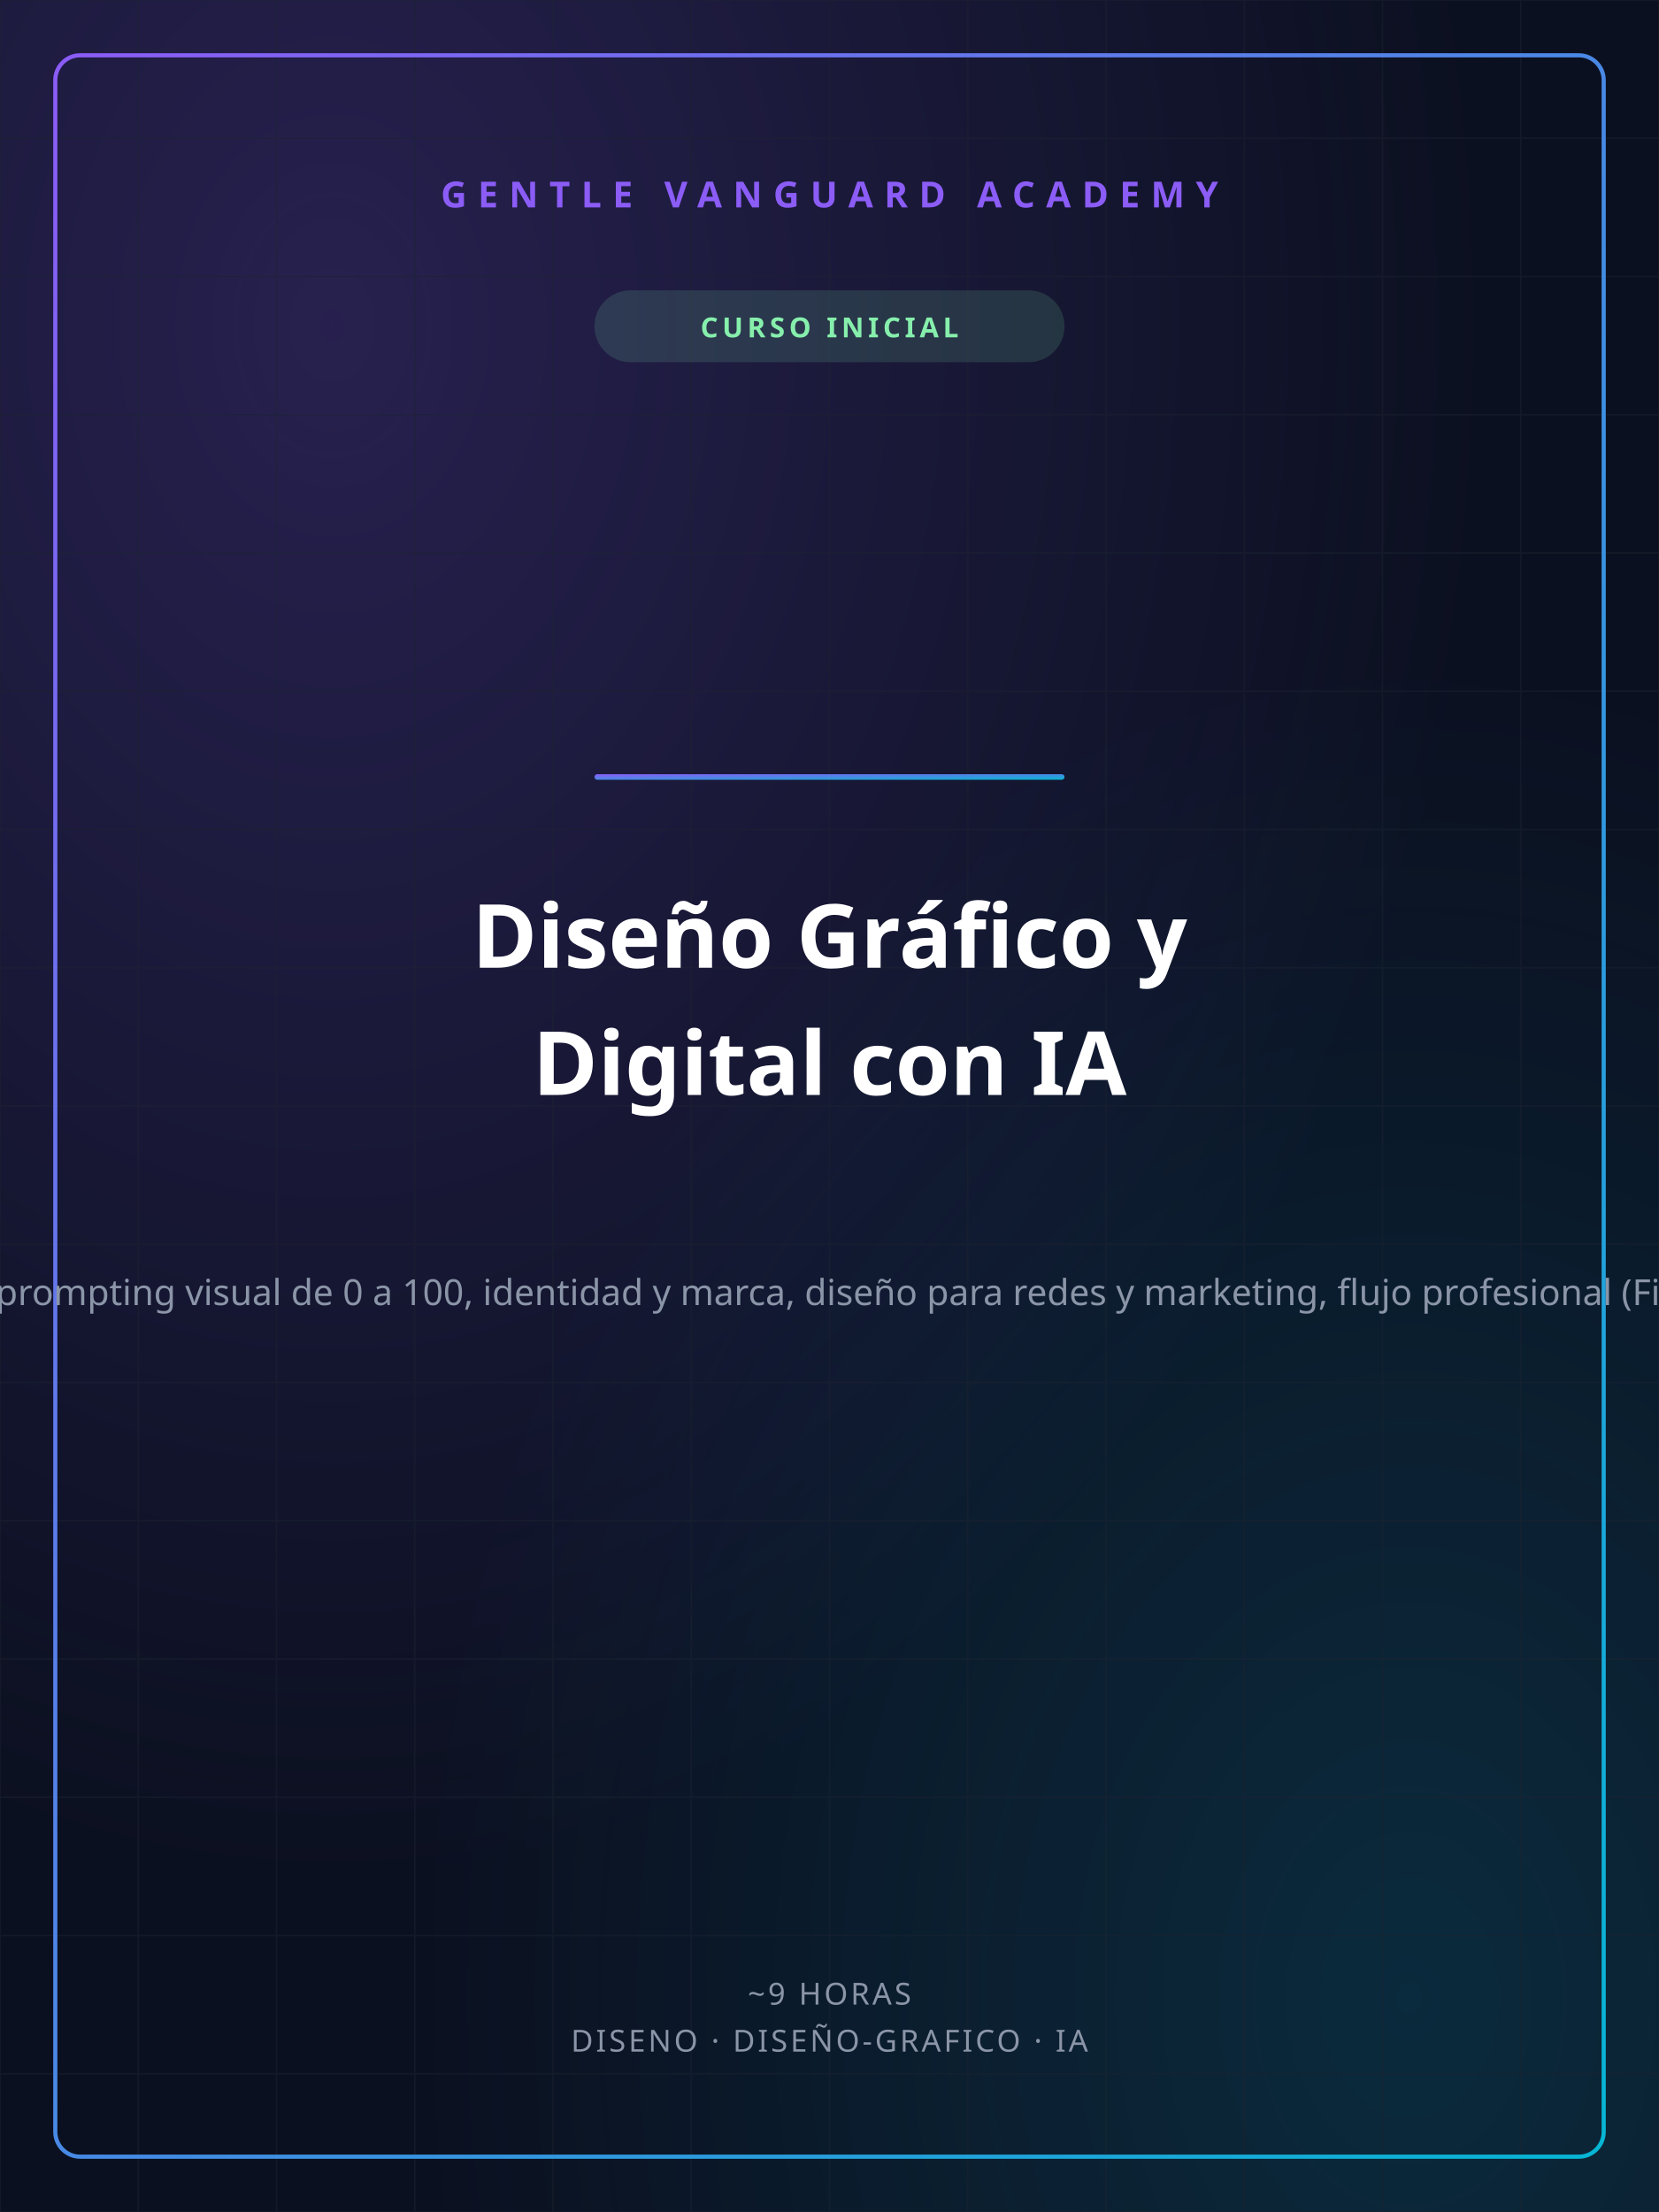
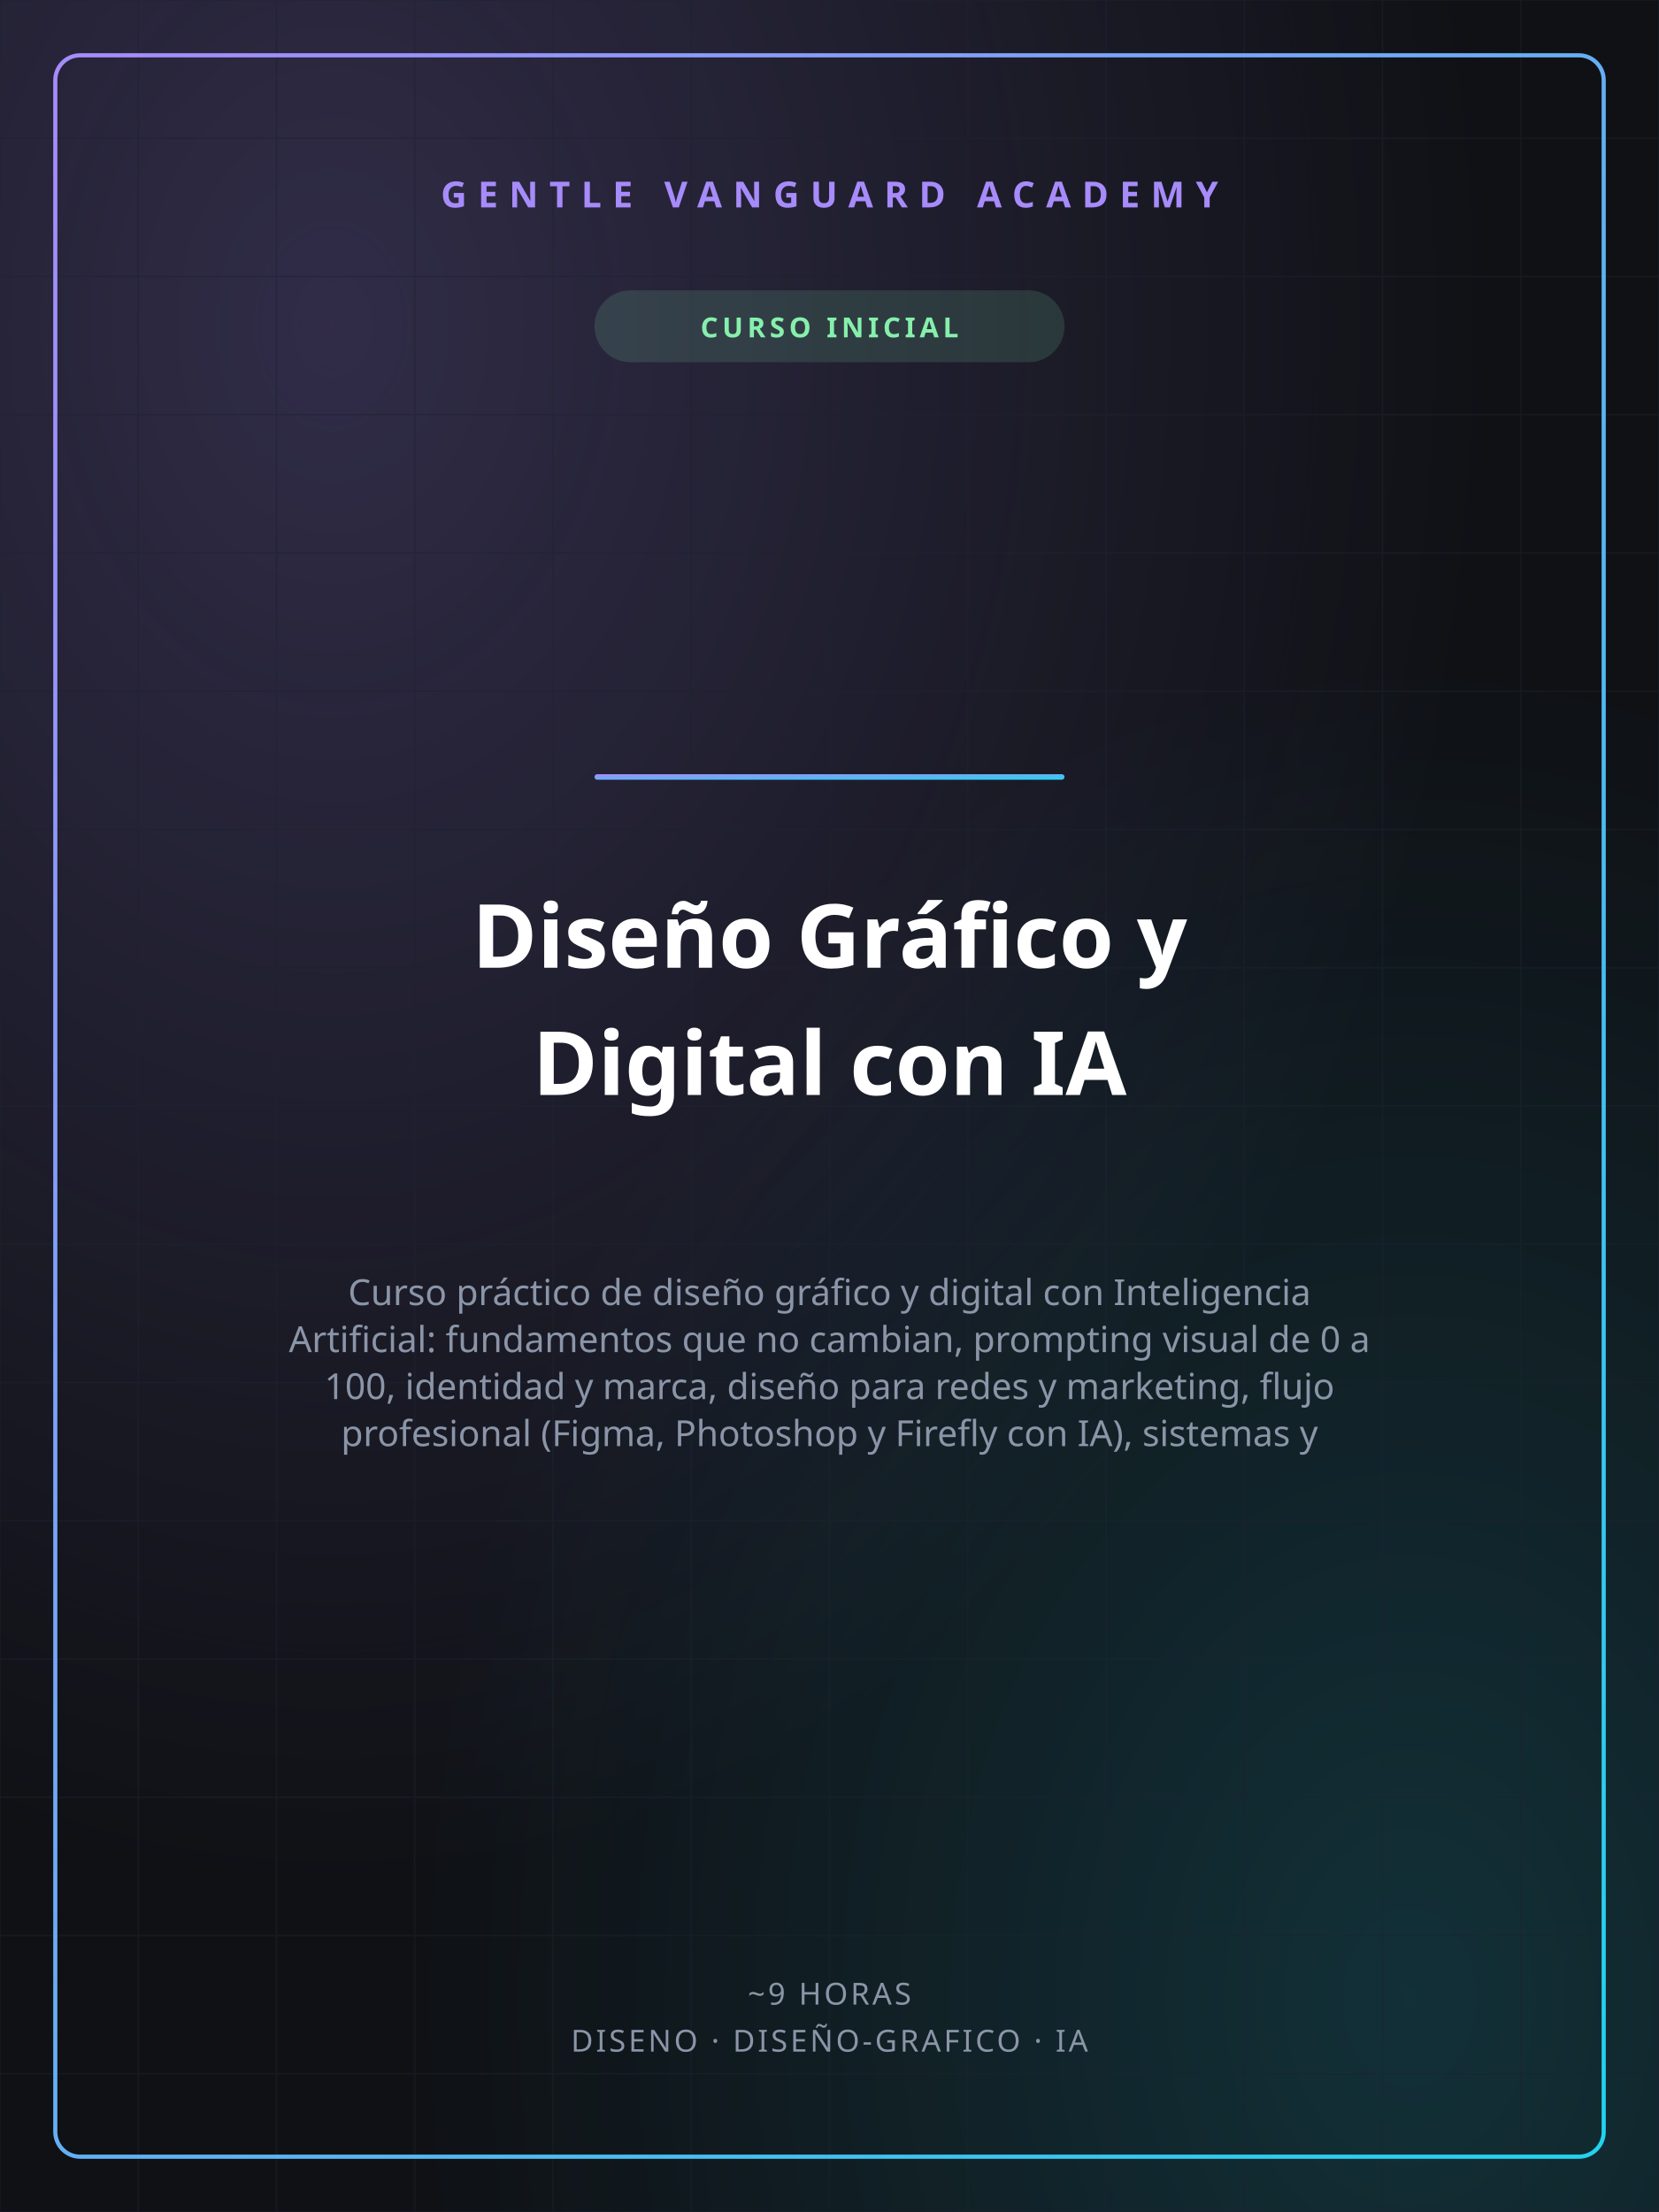
<svg xmlns="http://www.w3.org/2000/svg" width="1200" height="1600" viewBox="0 0 1200 1600">
  <defs>
    <linearGradient id="gvGrad" x1="0" y1="0" x2="1" y2="1">
-       <stop offset="0%" stop-color="#8B5CF6" />
-       <stop offset="100%" stop-color="#06B6D4" />
+       <stop offset="0%" stop-color="#A78BFA" />
+       <stop offset="100%" stop-color="#22D3EE" />
    </linearGradient>
    <radialGradient id="glowA" cx="0.2" cy="0.15" r="0.7">
-       <stop offset="0%" stop-color="#8B5CF6" stop-opacity="0.22" />
-       <stop offset="100%" stop-color="#8B5CF6" stop-opacity="0" />
+       <stop offset="0%" stop-color="#A78BFA" stop-opacity="0.22" />
+       <stop offset="100%" stop-color="#A78BFA" stop-opacity="0" />
    </radialGradient>
    <radialGradient id="glowB" cx="0.85" cy="0.9" r="0.6">
-       <stop offset="0%" stop-color="#06B6D4" stop-opacity="0.16" />
-       <stop offset="100%" stop-color="#06B6D4" stop-opacity="0" />
+       <stop offset="0%" stop-color="#22D3EE" stop-opacity="0.16" />
+       <stop offset="100%" stop-color="#22D3EE" stop-opacity="0" />
    </radialGradient>
  </defs>
-   <rect width="1200" height="1600" fill="#0B1020" />
+   <rect width="1200" height="1600" fill="#0F1115" />
  <rect width="1200" height="1600" fill="url(#glowA)" />
  <rect width="1200" height="1600" fill="url(#glowB)" />
  <g stroke="#1c2230" stroke-width="1" opacity="0.5">
    <line x1="0" y1="0" x2="0" y2="1600" />
    <line x1="100" y1="0" x2="100" y2="1600" />
    <line x1="200" y1="0" x2="200" y2="1600" />
    <line x1="300" y1="0" x2="300" y2="1600" />
    <line x1="400" y1="0" x2="400" y2="1600" />
    <line x1="500" y1="0" x2="500" y2="1600" />
    <line x1="600" y1="0" x2="600" y2="1600" />
    <line x1="700" y1="0" x2="700" y2="1600" />
    <line x1="800" y1="0" x2="800" y2="1600" />
    <line x1="900" y1="0" x2="900" y2="1600" />
    <line x1="1000" y1="0" x2="1000" y2="1600" />
    <line x1="1100" y1="0" x2="1100" y2="1600" />
    <line x1="1200" y1="0" x2="1200" y2="1600" />
    <line x1="0" y1="0" x2="1200" y2="0" />
    <line x1="0" y1="100" x2="1200" y2="100" />
    <line x1="0" y1="200" x2="1200" y2="200" />
    <line x1="0" y1="300" x2="1200" y2="300" />
    <line x1="0" y1="400" x2="1200" y2="400" />
    <line x1="0" y1="500" x2="1200" y2="500" />
    <line x1="0" y1="600" x2="1200" y2="600" />
    <line x1="0" y1="700" x2="1200" y2="700" />
    <line x1="0" y1="800" x2="1200" y2="800" />
    <line x1="0" y1="900" x2="1200" y2="900" />
    <line x1="0" y1="1000" x2="1200" y2="1000" />
    <line x1="0" y1="1100" x2="1200" y2="1100" />
    <line x1="0" y1="1200" x2="1200" y2="1200" />
    <line x1="0" y1="1300" x2="1200" y2="1300" />
    <line x1="0" y1="1400" x2="1200" y2="1400" />
    <line x1="0" y1="1500" x2="1200" y2="1500" />
    <line x1="0" y1="1600" x2="1200" y2="1600" />
  </g>
  <rect x="40" y="40" width="1120" height="1520" fill="none" stroke="url(#gvGrad)" stroke-width="3" rx="18" />
-   <text x="600" y="150" text-anchor="middle" font-family="'Space Grotesk','Segoe UI',sans-serif" font-size="26" font-weight="700" fill="#8B5CF6" letter-spacing="8">GENTLE VANGUARD ACADEMY</text>
+   <text x="600" y="150" text-anchor="middle" font-family="'Space Grotesk','Segoe UI',sans-serif" font-size="26" font-weight="700" fill="#A78BFA" letter-spacing="8">GENTLE VANGUARD ACADEMY</text>
  <rect x="430" y="210" width="340" height="52" rx="26" fill="#86EFAC" opacity="0.14" />
  <text x="600" y="244" text-anchor="middle" font-family="'Space Grotesk','Segoe UI',sans-serif" font-size="20" font-weight="700" fill="#86EFAC" letter-spacing="3">CURSO INICIAL</text>
  <rect x="430" y="560" width="340" height="4" rx="2" fill="url(#gvGrad)" />
  <text x="600" y="700" text-anchor="middle" font-family="'Space Grotesk','Segoe UI',sans-serif" font-size="64" font-weight="800" fill="#ffffff">Diseño Gráfico y</text>
  <text x="600" y="792" text-anchor="middle" font-family="'Space Grotesk','Segoe UI',sans-serif" font-size="64" font-weight="800" fill="#ffffff">Digital con IA</text>
-   <text x="600" y="944" text-anchor="middle" font-family="'Space Grotesk','Segoe UI',sans-serif" font-size="26" font-weight="400" fill="#8b95a8">Curso práctico de diseño gráfico y digital con Inteligencia Artificial: fundamentos que no cambian, prompting visual de 0 a 100, identidad y marca, diseño para redes y marketing, flujo profesional (Figma, Photoshop y Firefly con IA), sistemas y assets a escala, ética y derechos, y tu portafolio con IA</text>
+   <text x="600" y="944" text-anchor="middle" font-family="'Space Grotesk','Segoe UI',sans-serif" font-size="26" font-weight="400" fill="#8b95a8">Curso práctico de diseño gráfico y digital con Inteligencia</text>
+   <text x="600" y="978" text-anchor="middle" font-family="'Space Grotesk','Segoe UI',sans-serif" font-size="26" font-weight="400" fill="#8b95a8">Artificial: fundamentos que no cambian, prompting visual de 0 a</text>
+   <text x="600" y="1012" text-anchor="middle" font-family="'Space Grotesk','Segoe UI',sans-serif" font-size="26" font-weight="400" fill="#8b95a8">100, identidad y marca, diseño para redes y marketing, flujo</text>
+   <text x="600" y="1046" text-anchor="middle" font-family="'Space Grotesk','Segoe UI',sans-serif" font-size="26" font-weight="400" fill="#8b95a8">profesional (Figma, Photoshop y Firefly con IA), sistemas y</text>
  <text x="600" y="1450" text-anchor="middle" font-family="'Space Grotesk','Segoe UI',sans-serif" font-size="22" font-weight="500" fill="#8b95a8" letter-spacing="2">~9 HORAS</text>
  <text x="600" y="1484" text-anchor="middle" font-family="'Space Grotesk','Segoe UI',sans-serif" font-size="22" font-weight="500" fill="#8b95a8" letter-spacing="2">DISENO · DISEÑO-GRAFICO · IA</text>
</svg>
